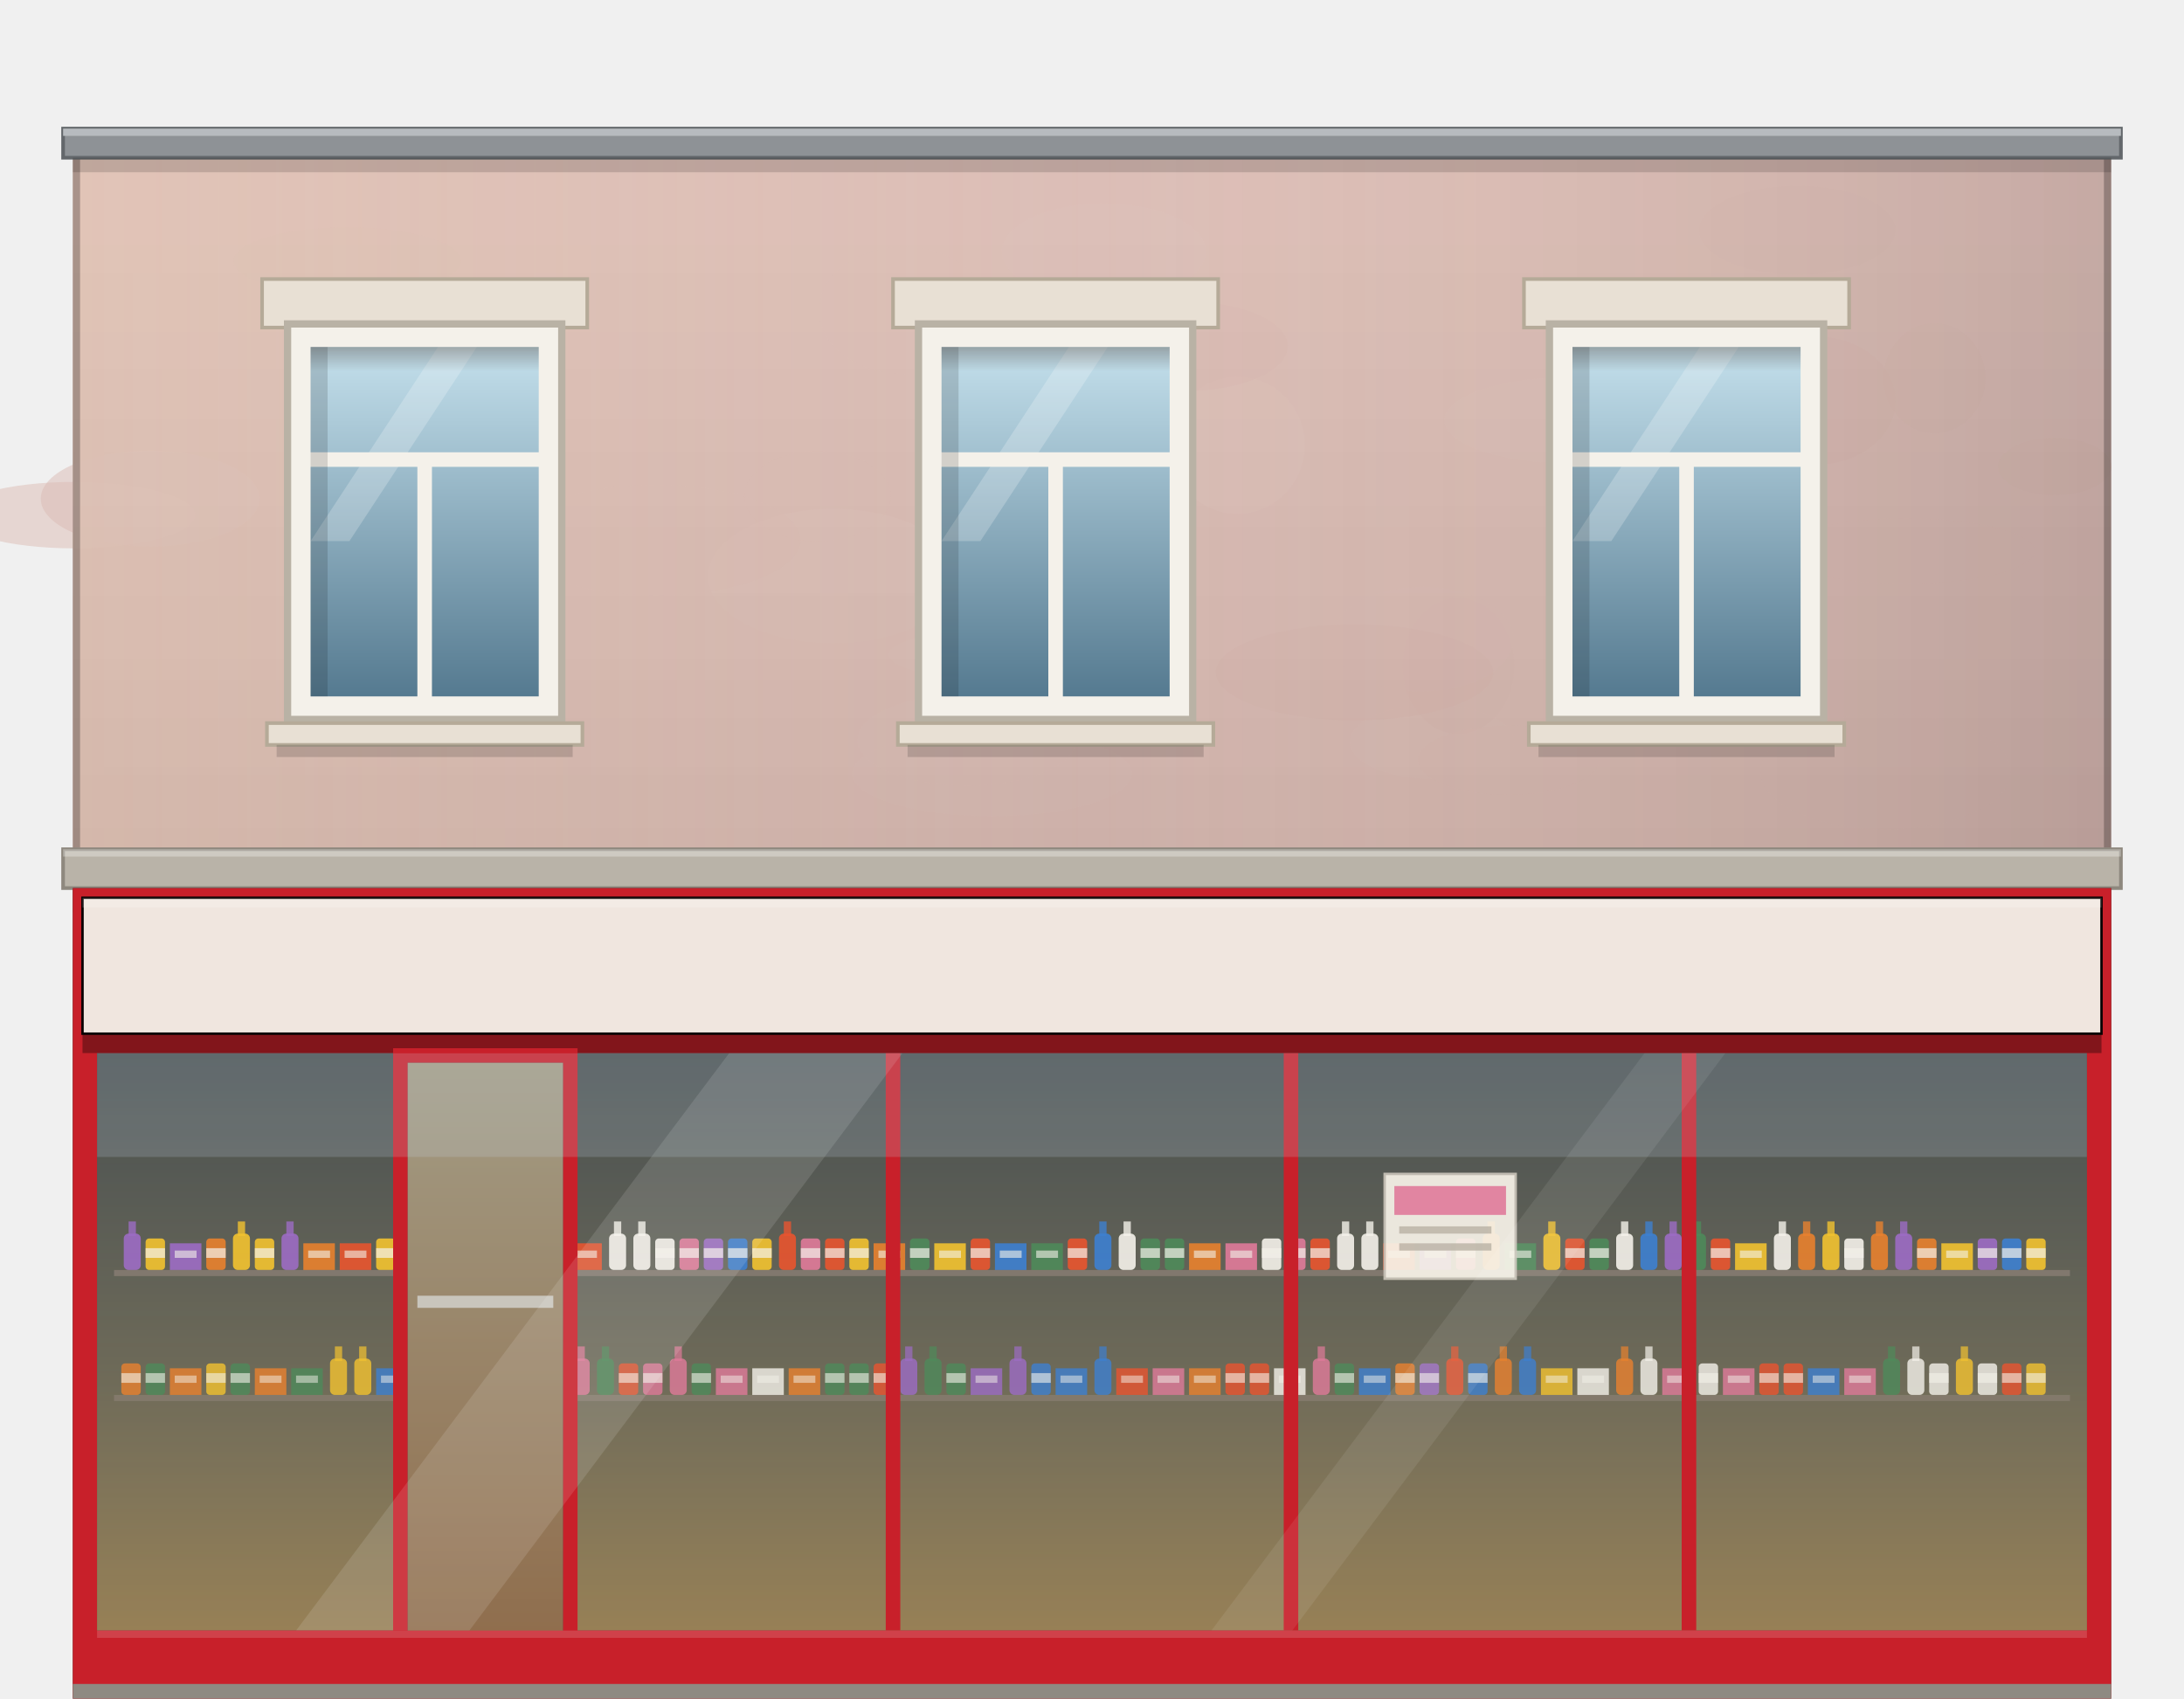
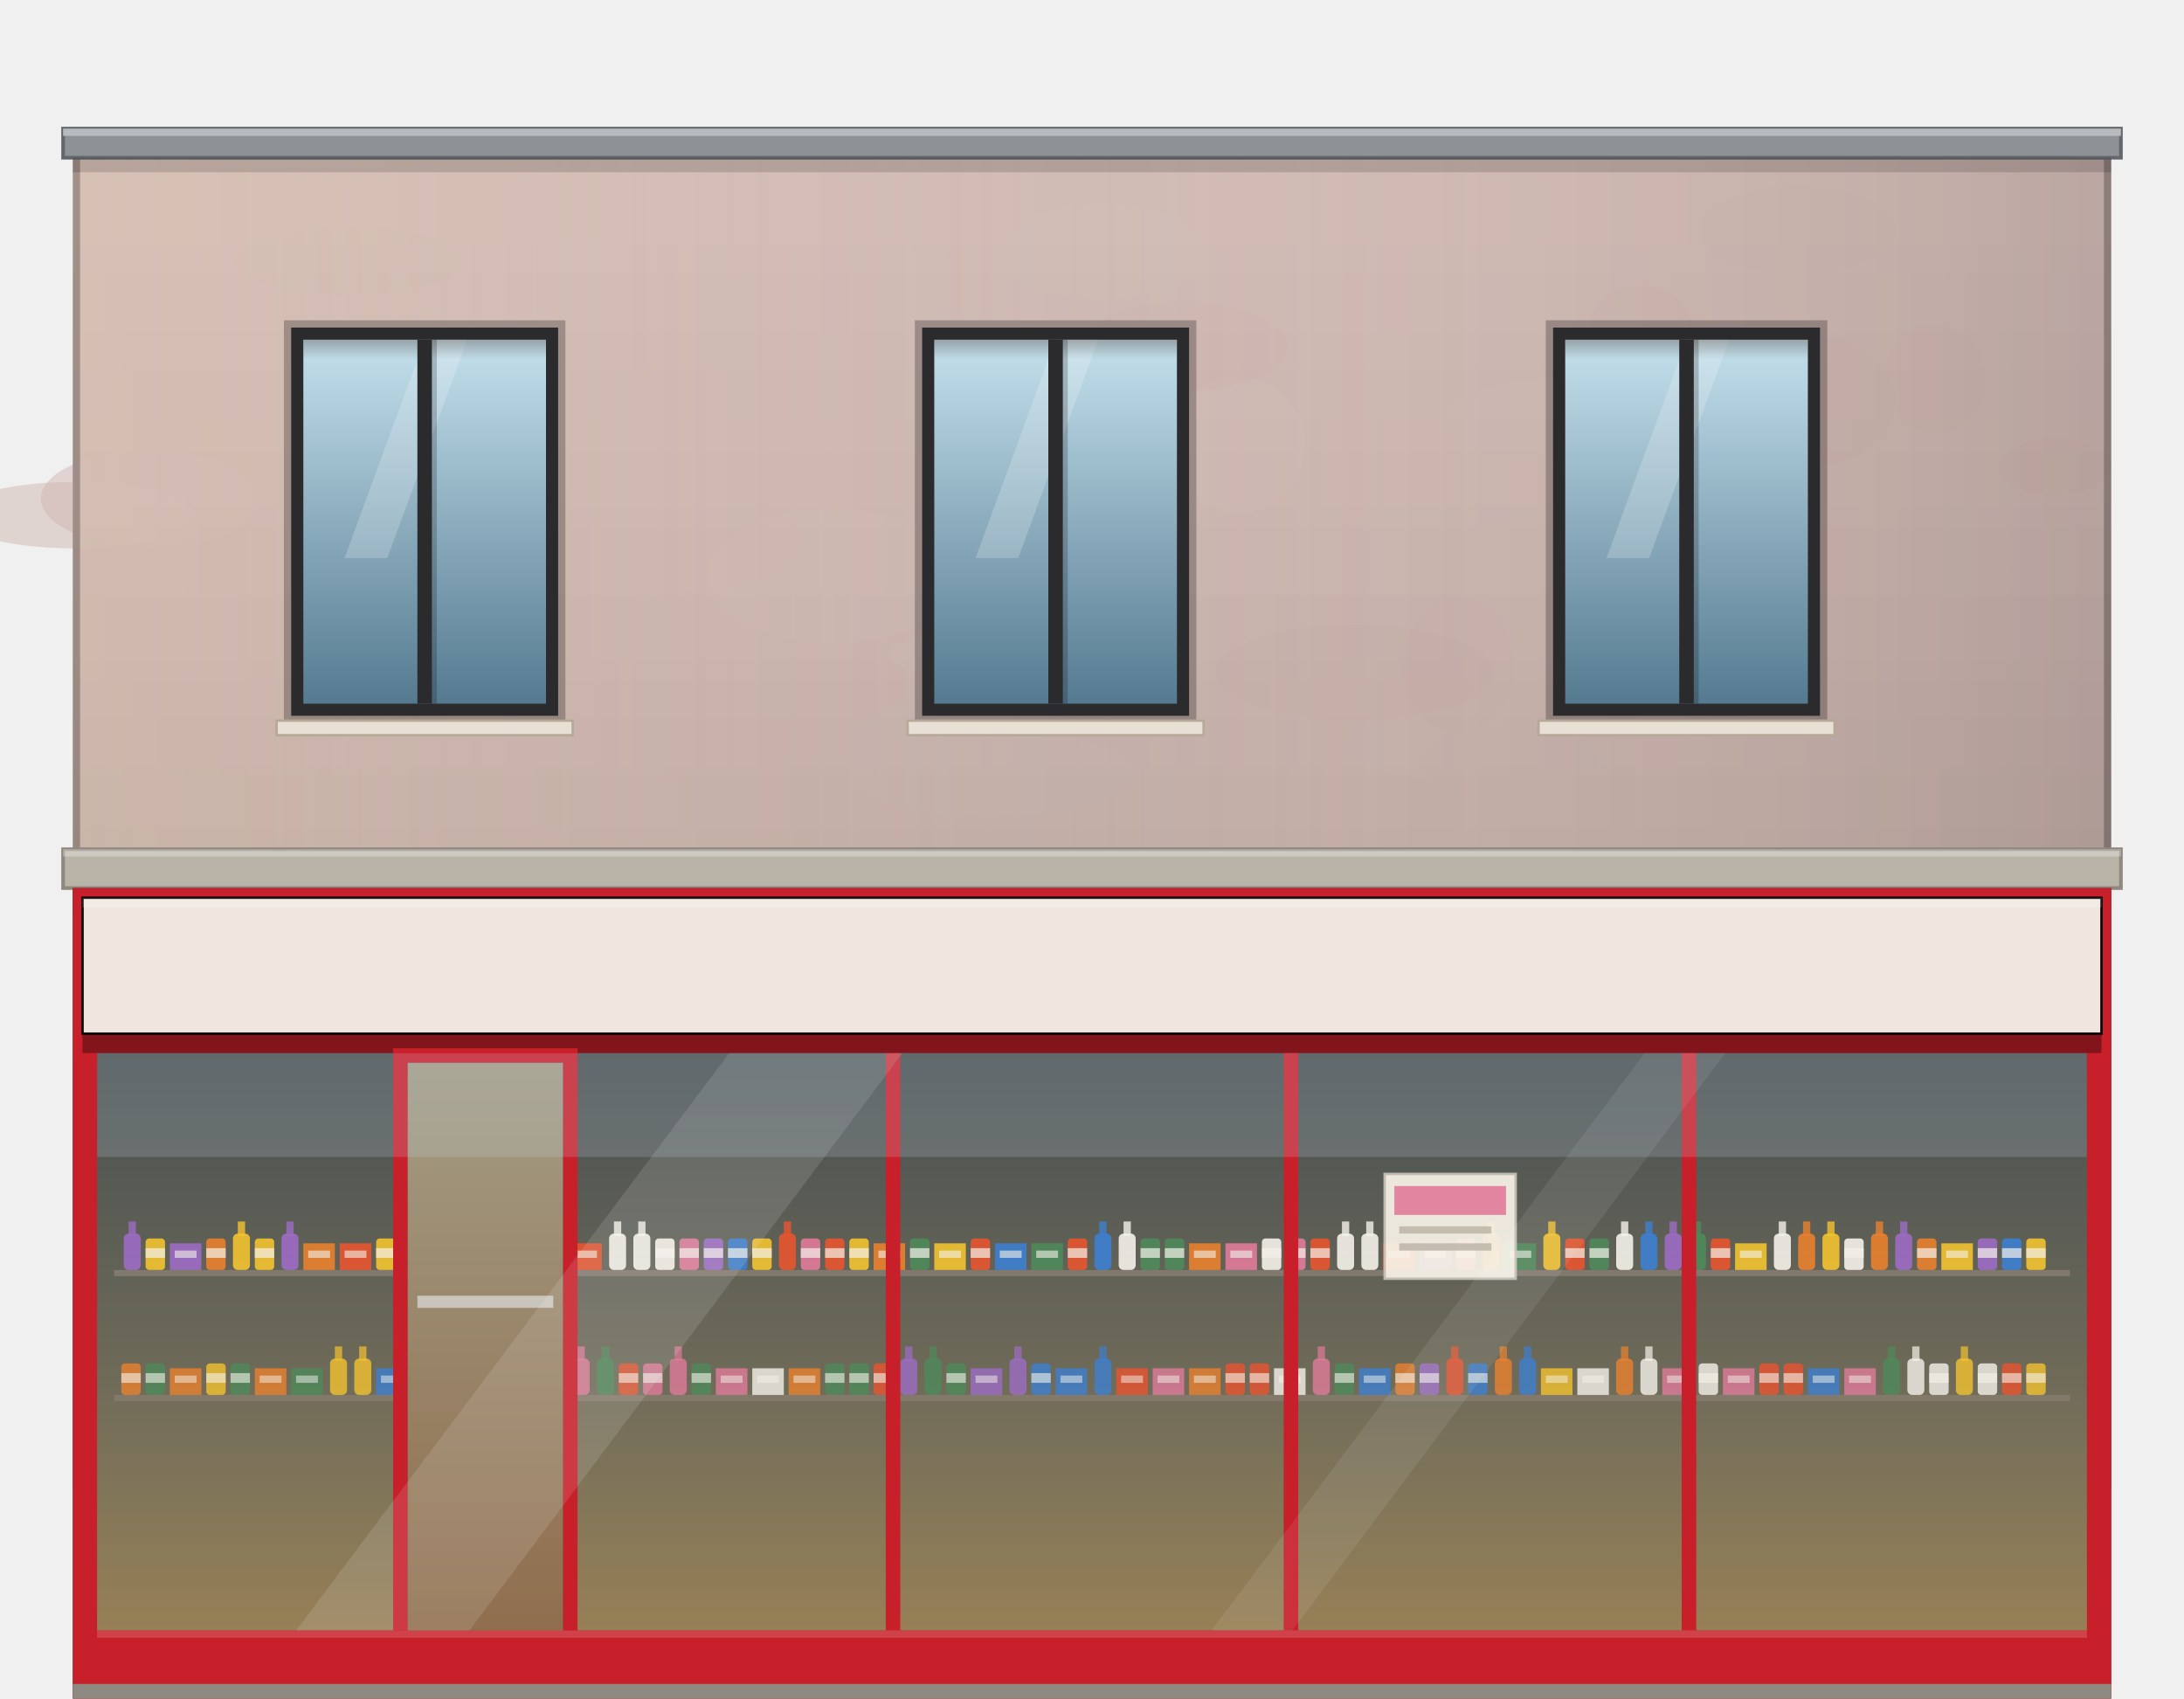
<svg xmlns="http://www.w3.org/2000/svg" width="900.0" height="700.0" viewBox="0 0 900.0 700.0">
  <defs>
    <linearGradient id="glass" x1="0" y1="0" x2="0" y2="1">
      <stop offset="0" stop-color="#C4E0EC" />
      <stop offset="1" stop-color="#557A90" />
    </linearGradient>
    <linearGradient id="shade" x1="0" y1="0" x2="0" y2="1">
      <stop offset="0" stop-color="#FFFFFF" stop-opacity="0.1" />
      <stop offset="1" stop-color="#000000" stop-opacity="0.16" />
    </linearGradient>
    <radialGradient id="glow">
      <stop offset="0" stop-color="#FFE9A8" stop-opacity="0.75" />
      <stop offset="1" stop-color="#FFE9A8" stop-opacity="0" />
    </radialGradient>
    <linearGradient id="warm" x1="0" y1="0" x2="0" y2="1">
      <stop offset="0" stop-color="#FFE7B5" />
      <stop offset="1" stop-color="#D98E4A" />
    </linearGradient>
    <linearGradient id="drop" x1="0" y1="0" x2="0" y2="1">
      <stop offset="0" stop-color="#2A1408" stop-opacity="0.3" />
      <stop offset="1" stop-color="#2A1408" stop-opacity="0" />
    </linearGradient>
    <linearGradient id="sun" x1="0" y1="0" x2="1" y2="0">
      <stop offset="0" stop-color="#FFE6B8" stop-opacity="0.14" />
      <stop offset="0.5" stop-color="#FFE6B8" stop-opacity="0" />
      <stop offset="1" stop-color="#1A0C14" stop-opacity="0.12" />
    </linearGradient>
    <radialGradient id="pumpkin_glow">
      <stop offset="0" stop-color="#FFB347" stop-opacity="0.6" />
      <stop offset="1" stop-color="#FFB347" stop-opacity="0" />
    </radialGradient>
  </defs>
-   <rect x="30.0" y="65.0" width="840.0" height="289.0" fill="#D9B8B0" />
-   <ellipse cx="590.1" cy="305.7" rx="33.9" ry="15.3" fill="#dabab2" opacity="0.5" />
-   <ellipse cx="601.0" cy="274.5" rx="23.0" ry="28.1" fill="#d8b6ae" opacity="0.5" />
-   <ellipse cx="785.3" cy="227.1" rx="53.3" ry="13.5" fill="#d9b7af" opacity="0.5" />
-   <ellipse cx="30.7" cy="212.3" rx="49.8" ry="13.7" fill="#dbbcb4" opacity="0.5" />
-   <ellipse cx="336.9" cy="204.5" rx="30.2" ry="18.7" fill="#d9b7af" opacity="0.5" />
-   <ellipse cx="586.1" cy="263.4" rx="37.6" ry="21.5" fill="#d9b8b1" opacity="0.5" />
-   <ellipse cx="646.2" cy="173.2" rx="51.0" ry="17.7" fill="#dabab2" opacity="0.5" />
-   <ellipse cx="343.3" cy="237.4" rx="51.6" ry="27.7" fill="#dbbbb4" opacity="0.5" />
-   <ellipse cx="846.7" cy="192.3" rx="23.4" ry="11.8" fill="#d7b5ac" opacity="0.5" />
-   <ellipse cx="621.6" cy="313.3" rx="37.3" ry="14.3" fill="#d9b7af" opacity="0.5" />
-   <ellipse cx="61.9" cy="205.5" rx="45.1" ry="19.8" fill="#dabab3" opacity="0.5" />
-   <ellipse cx="409.8" cy="269.8" rx="43.7" ry="10.3" fill="#dabab3" opacity="0.5" />
-   <ellipse cx="143.1" cy="107.6" rx="47.0" ry="14.0" fill="#d8b7ae" opacity="0.5" />
-   <ellipse cx="454.9" cy="103.7" rx="42.1" ry="19.9" fill="#dab9b2" opacity="0.5" />
-   <ellipse cx="408.8" cy="318.8" rx="57.7" ry="17.6" fill="#dabab2" opacity="0.5" />
-   <ellipse cx="777.0" cy="318.0" rx="51.6" ry="23.8" fill="#d9b8b0" opacity="0.5" />
-   <ellipse cx="509.9" cy="183.5" rx="27.8" ry="28.3" fill="#dbbbb4" opacity="0.5" />
-   <ellipse cx="488.1" cy="142.7" rx="42.6" ry="18.5" fill="#d7b4ac" opacity="0.5" />
-   <ellipse cx="740.7" cy="94.9" rx="40.5" ry="18.4" fill="#d8b6ae" opacity="0.5" />
-   <ellipse cx="372.3" cy="127.9" rx="34.8" ry="26.2" fill="#d9b8b0" opacity="0.5" />
-   <ellipse cx="797.2" cy="155.9" rx="21.0" ry="22.7" fill="#d7b5ac" opacity="0.5" />
-   <ellipse cx="558.2" cy="277.1" rx="57.2" ry="19.8" fill="#d7b4ac" opacity="0.5" />
-   <ellipse cx="676.1" cy="135.4" rx="21.1" ry="17.8" fill="#d7b4ac" opacity="0.5" />
-   <ellipse cx="748.4" cy="165.1" rx="32.8" ry="26.4" fill="#d7b4ac" opacity="0.5" />
-   <ellipse cx="398.4" cy="304.9" rx="45.2" ry="18.9" fill="#dab9b1" opacity="0.5" />
-   <ellipse cx="270.5" cy="222.6" rx="59.4" ry="22.8" fill="#d9b8b0" opacity="0.5" />
+   <rect x="30.0" y="65.0" width="840.0" height="289.0" fill="#CDB4AE" />
+   <ellipse cx="590.1" cy="305.7" rx="33.9" ry="15.3" fill="#ceb6b0" opacity="0.5" />
+   <ellipse cx="601.0" cy="274.5" rx="23.0" ry="28.1" fill="#ccb2ac" opacity="0.5" />
+   <ellipse cx="785.3" cy="227.1" rx="53.3" ry="13.5" fill="#cdb3ad" opacity="0.5" />
+   <ellipse cx="30.7" cy="212.3" rx="49.8" ry="13.7" fill="#cfb8b2" opacity="0.5" />
+   <ellipse cx="336.9" cy="204.5" rx="30.2" ry="18.7" fill="#cdb3ad" opacity="0.5" />
+   <ellipse cx="586.1" cy="263.4" rx="37.6" ry="21.5" fill="#cdb4af" opacity="0.5" />
+   <ellipse cx="646.2" cy="173.2" rx="51.0" ry="17.7" fill="#ceb6b0" opacity="0.5" />
+   <ellipse cx="343.3" cy="237.4" rx="51.6" ry="27.7" fill="#cfb7b2" opacity="0.5" />
+   <ellipse cx="846.7" cy="192.3" rx="23.4" ry="11.8" fill="#cbb0aa" opacity="0.5" />
+   <ellipse cx="621.6" cy="313.3" rx="37.3" ry="14.3" fill="#ccb3ad" opacity="0.5" />
+   <ellipse cx="61.9" cy="205.5" rx="45.1" ry="19.8" fill="#cfb6b1" opacity="0.5" />
+   <ellipse cx="409.8" cy="269.8" rx="43.7" ry="10.3" fill="#cfb7b1" opacity="0.5" />
+   <ellipse cx="143.1" cy="107.6" rx="47.0" ry="14.0" fill="#ccb3ac" opacity="0.5" />
+   <ellipse cx="454.9" cy="103.7" rx="42.1" ry="19.9" fill="#ceb6b0" opacity="0.5" />
+   <ellipse cx="408.8" cy="318.8" rx="57.7" ry="17.6" fill="#ceb6b0" opacity="0.5" />
+   <ellipse cx="777.0" cy="318.0" rx="51.6" ry="23.8" fill="#cdb4ae" opacity="0.5" />
+   <ellipse cx="509.9" cy="183.5" rx="27.8" ry="28.3" fill="#cfb8b2" opacity="0.5" />
+   <ellipse cx="488.1" cy="142.7" rx="42.6" ry="18.5" fill="#cab0aa" opacity="0.5" />
+   <ellipse cx="740.7" cy="94.9" rx="40.5" ry="18.4" fill="#ccb2ac" opacity="0.5" />
+   <ellipse cx="372.3" cy="127.9" rx="34.8" ry="26.2" fill="#cdb4ae" opacity="0.5" />
+   <ellipse cx="797.2" cy="155.9" rx="21.0" ry="22.7" fill="#cbb1aa" opacity="0.5" />
+   <ellipse cx="558.2" cy="277.1" rx="57.2" ry="19.8" fill="#cab0aa" opacity="0.5" />
+   <ellipse cx="676.1" cy="135.4" rx="21.1" ry="17.8" fill="#cab0aa" opacity="0.5" />
+   <ellipse cx="748.4" cy="165.1" rx="32.8" ry="26.4" fill="#cab0aa" opacity="0.5" />
+   <ellipse cx="398.4" cy="304.9" rx="45.2" ry="18.9" fill="#ceb5af" opacity="0.5" />
+   <ellipse cx="270.5" cy="222.6" rx="59.4" ry="22.8" fill="#cdb4ae" opacity="0.5" />
  <rect x="30.0" y="65.0" width="840.0" height="549.0" fill="url(#shade)" />
  <rect x="30.0" y="65.0" width="840.0" height="549.0" fill="url(#sun)" />
  <rect x="30.0" y="65.0" width="3.0" height="549.0" fill="#000000" opacity="0.25" />
  <rect x="867.0" y="65.0" width="3.0" height="549.0" fill="#000000" opacity="0.25" />
  <rect x="26.0" y="53.0" width="848.0" height="12.0" fill="#8E9296" stroke="#63676B" stroke-width="1.5" />
  <rect x="26.0" y="53.0" width="848.0" height="3.0" fill="#B7BBBF" />
  <rect x="30.0" y="65.0" width="840.0" height="6.0" fill="#000000" opacity="0.15" />
-   <rect x="108.0" y="115.0" width="134.0" height="20.0" fill="#E8E0D4" stroke="#B5AA98" stroke-width="1.5" />
-   <rect x="117.0" y="132.0" width="116.0" height="166.0" fill="#B9B2A5" />
-   <rect x="120.0" y="135.0" width="110.0" height="160.0" fill="#F4F1EA" />
-   <rect x="128.0" y="143.0" width="94.0" height="144.0" fill="url(#glass)" />
-   <path d="M180.5 143.0 L196.5 143.0 L144.0 223.0 L128.0 223.0 Z" fill="#FFFFFF" opacity="0.22" />
-   <rect x="124.0" y="186.4" width="102.0" height="6.0" fill="#F4F1EA" />
-   <rect x="172.0" y="189.4" width="6.0" height="101.6" fill="#F4F1EA" />
-   <rect x="128.0" y="143.0" width="94.0" height="10.0" fill="url(#drop)" />
-   <rect x="128.0" y="143.0" width="7.0" height="144.0" fill="#000000" opacity="0.14" />
-   <rect x="110.0" y="298.0" width="130.0" height="9.0" fill="#E8E0D4" stroke="#B5AA98" stroke-width="1.5" />
-   <rect x="114.0" y="307.0" width="122.0" height="5.0" fill="#000000" opacity="0.15" />
-   <rect x="368.0" y="115.0" width="134.0" height="20.0" fill="#E8E0D4" stroke="#B5AA98" stroke-width="1.5" />
-   <rect x="377.0" y="132.0" width="116.0" height="166.0" fill="#B9B2A5" />
-   <rect x="380.0" y="135.0" width="110.0" height="160.0" fill="#F4F1EA" />
-   <rect x="388.0" y="143.0" width="94.0" height="144.0" fill="url(#glass)" />
-   <path d="M440.5 143.0 L456.5 143.0 L404.0 223.0 L388.0 223.0 Z" fill="#FFFFFF" opacity="0.22" />
-   <rect x="384.0" y="186.4" width="102.0" height="6.0" fill="#F4F1EA" />
-   <rect x="432.0" y="189.4" width="6.0" height="101.6" fill="#F4F1EA" />
-   <rect x="388.0" y="143.0" width="94.0" height="10.0" fill="url(#drop)" />
-   <rect x="388.0" y="143.0" width="7.0" height="144.0" fill="#000000" opacity="0.14" />
-   <rect x="370.0" y="298.0" width="130.0" height="9.0" fill="#E8E0D4" stroke="#B5AA98" stroke-width="1.5" />
-   <rect x="374.0" y="307.0" width="122.0" height="5.0" fill="#000000" opacity="0.15" />
-   <rect x="628.0" y="115.0" width="134.0" height="20.0" fill="#E8E0D4" stroke="#B5AA98" stroke-width="1.5" />
-   <rect x="637.0" y="132.0" width="116.0" height="166.0" fill="#B9B2A5" />
-   <rect x="640.0" y="135.0" width="110.0" height="160.0" fill="#F4F1EA" />
-   <rect x="648.0" y="143.0" width="94.0" height="144.0" fill="url(#glass)" />
-   <path d="M700.5 143.0 L716.5 143.0 L664.0 223.0 L648.0 223.0 Z" fill="#FFFFFF" opacity="0.22" />
-   <rect x="644.0" y="186.4" width="102.0" height="6.0" fill="#F4F1EA" />
-   <rect x="692.0" y="189.4" width="6.0" height="101.6" fill="#F4F1EA" />
-   <rect x="648.0" y="143.0" width="94.0" height="10.0" fill="url(#drop)" />
-   <rect x="648.0" y="143.0" width="7.0" height="144.0" fill="#000000" opacity="0.14" />
-   <rect x="630.0" y="298.0" width="130.0" height="9.0" fill="#E8E0D4" stroke="#B5AA98" stroke-width="1.5" />
-   <rect x="634.0" y="307.0" width="122.0" height="5.0" fill="#000000" opacity="0.15" />
+   <rect x="117.0" y="132.0" width="116.0" height="166.0" fill="#000000" opacity="0.25" />
+   <rect x="120.0" y="135.0" width="110.0" height="160.0" fill="#2B2B2E" />
+   <rect x="125.0" y="140.0" width="100.0" height="150.0" fill="url(#glass)" />
+   <path d="M175.0 140.0 l17.6 0 l-33.0 90.0 l-17.6 0 z" fill="#FFFFFF" opacity="0.2" />
+   <rect x="125.0" y="140.0" width="100.0" height="8.0" fill="url(#drop)" />
+   <rect x="172.0" y="140.0" width="6.0" height="150.0" fill="#2B2B2E" />
+   <rect x="178.0" y="140.0" width="2.0" height="150.0" fill="#000000" opacity="0.2" />
+   <rect x="114.0" y="297.0" width="122.0" height="6.0" fill="#E8E0D4" stroke="#B5AA98" stroke-width="1.0" />
+   <rect x="377.0" y="132.0" width="116.0" height="166.0" fill="#000000" opacity="0.25" />
+   <rect x="380.0" y="135.0" width="110.0" height="160.0" fill="#2B2B2E" />
+   <rect x="385.0" y="140.0" width="100.0" height="150.0" fill="url(#glass)" />
+   <path d="M435.0 140.0 l17.6 0 l-33.0 90.0 l-17.6 0 z" fill="#FFFFFF" opacity="0.2" />
+   <rect x="385.0" y="140.0" width="100.0" height="8.0" fill="url(#drop)" />
+   <rect x="432.0" y="140.0" width="6.0" height="150.0" fill="#2B2B2E" />
+   <rect x="438.0" y="140.0" width="2.0" height="150.0" fill="#000000" opacity="0.2" />
+   <rect x="374.0" y="297.0" width="122.0" height="6.0" fill="#E8E0D4" stroke="#B5AA98" stroke-width="1.0" />
+   <rect x="637.0" y="132.0" width="116.0" height="166.0" fill="#000000" opacity="0.25" />
+   <rect x="640.0" y="135.0" width="110.0" height="160.0" fill="#2B2B2E" />
+   <rect x="645.0" y="140.0" width="100.0" height="150.0" fill="url(#glass)" />
+   <path d="M695.0 140.0 l17.6 0 l-33.0 90.0 l-17.6 0 z" fill="#FFFFFF" opacity="0.2" />
+   <rect x="645.0" y="140.0" width="100.0" height="8.0" fill="url(#drop)" />
+   <rect x="692.0" y="140.0" width="6.0" height="150.0" fill="#2B2B2E" />
+   <rect x="698.0" y="140.0" width="2.0" height="150.0" fill="#000000" opacity="0.2" />
+   <rect x="634.0" y="297.0" width="122.0" height="6.0" fill="#E8E0D4" stroke="#B5AA98" stroke-width="1.0" />
  <rect x="26.0" y="350.0" width="848.0" height="16.0" fill="#B9B3A8" stroke="#8E887E" stroke-width="1.5" />
  <rect x="26.0" y="350.0" width="848.0" height="3.0" fill="#FFFFFF" opacity="0.3" />
  <rect x="30.0" y="366.0" width="840.0" height="10.0" fill="#000000" opacity="0.2" />
  <rect x="30.0" y="366.0" width="840.0" height="334.0" fill="#3A3836" />
  <rect x="30.0" y="366.0" width="840.0" height="334.0" fill="#C8202A" />
  <rect x="34.0" y="370.0" width="832.0" height="56.0" fill="#F2EFE8" stroke="#000000" stroke-width="1.0" opacity="0.95" />
  <rect x="34.0" y="370.0" width="832.0" height="4.0" fill="#FFFFFF" opacity="0.18" />
  <rect x="34.0" y="426.0" width="832.0" height="8.0" fill="#000000" opacity="0.35" />
  <rect x="40.0" y="434.0" width="820.0" height="238.0" fill="#2F3A41" />
  <defs>
    <linearGradient id="shoplit370" x1="0" y1="0" x2="0" y2="1">
      <stop offset="0" stop-color="#FFE7B4" stop-opacity="0.12" />
      <stop offset="0.55" stop-color="#FFD98E" stop-opacity="0.3" />
      <stop offset="1" stop-color="#FFC66A" stop-opacity="0.5" />
    </linearGradient>
  </defs>
  <rect x="40.0" y="434.0" width="820.0" height="238.0" fill="url(#shoplit370)" />
  <rect x="51.0" y="508.4" width="7.0" height="15.0" fill="#9C6CC4" opacity="0.9" rx="2" />
  <rect x="53.0" y="503.4" width="3.0" height="6.0" fill="#9C6CC4" opacity="0.8" />
  <rect x="60.0" y="510.4" width="8.0" height="13.0" fill="#F2C230" opacity="0.9" rx="1.5" />
  <rect x="60.0" y="514.4" width="8.0" height="4.0" fill="#F4F1EA" opacity="0.7" />
  <rect x="70.0" y="512.4" width="13.0" height="11.0" fill="#9C6CC4" opacity="0.9" />
  <rect x="72.0" y="515.4" width="9.0" height="3.0" fill="#F4F1EA" opacity="0.6" />
  <rect x="85.0" y="510.4" width="8.0" height="13.0" fill="#E8812E" opacity="0.9" rx="1.5" />
  <rect x="85.0" y="514.4" width="8.0" height="4.0" fill="#F4F1EA" opacity="0.7" />
  <rect x="96.0" y="508.4" width="7.0" height="15.0" fill="#F2C230" opacity="0.9" rx="2" />
  <rect x="98.0" y="503.4" width="3.0" height="6.0" fill="#F2C230" opacity="0.8" />
  <rect x="105.0" y="510.4" width="8.0" height="13.0" fill="#F2C230" opacity="0.9" rx="1.5" />
  <rect x="105.0" y="514.4" width="8.0" height="4.0" fill="#F4F1EA" opacity="0.7" />
  <rect x="116.0" y="508.4" width="7.0" height="15.0" fill="#9C6CC4" opacity="0.9" rx="2" />
  <rect x="118.0" y="503.4" width="3.0" height="6.0" fill="#9C6CC4" opacity="0.8" />
  <rect x="125.0" y="512.4" width="13.0" height="11.0" fill="#E8812E" opacity="0.9" />
  <rect x="127.0" y="515.4" width="9.0" height="3.0" fill="#F4F1EA" opacity="0.6" />
  <rect x="140.0" y="512.4" width="13.0" height="11.0" fill="#E8542F" opacity="0.9" />
  <rect x="142.0" y="515.4" width="9.0" height="3.0" fill="#F4F1EA" opacity="0.6" />
  <rect x="155.0" y="510.4" width="8.0" height="13.0" fill="#F2C230" opacity="0.9" rx="1.5" />
  <rect x="155.0" y="514.4" width="8.0" height="4.0" fill="#F4F1EA" opacity="0.7" />
  <rect x="166.0" y="508.4" width="7.0" height="15.0" fill="#E8542F" opacity="0.9" rx="2" />
  <rect x="168.0" y="503.4" width="3.0" height="6.0" fill="#E8542F" opacity="0.8" />
  <rect x="175.0" y="512.4" width="13.0" height="11.0" fill="#4E8A5A" opacity="0.9" />
  <rect x="177.0" y="515.4" width="9.0" height="3.0" fill="#F4F1EA" opacity="0.6" />
  <rect x="190.0" y="510.4" width="8.0" height="13.0" fill="#E07A9A" opacity="0.9" rx="1.5" />
  <rect x="190.0" y="514.4" width="8.0" height="4.0" fill="#F4F1EA" opacity="0.7" />
  <rect x="200.0" y="512.4" width="13.0" height="11.0" fill="#E8542F" opacity="0.9" />
  <rect x="202.0" y="515.4" width="9.0" height="3.0" fill="#F4F1EA" opacity="0.6" />
  <rect x="216.0" y="508.4" width="7.0" height="15.0" fill="#F4F1EA" opacity="0.9" rx="2" />
  <rect x="218.0" y="503.4" width="3.0" height="6.0" fill="#F4F1EA" opacity="0.8" />
  <rect x="226.0" y="508.4" width="7.0" height="15.0" fill="#E8542F" opacity="0.9" rx="2" />
  <rect x="228.0" y="503.4" width="3.0" height="6.0" fill="#E8542F" opacity="0.8" />
  <rect x="235.0" y="512.4" width="13.0" height="11.0" fill="#E8542F" opacity="0.9" />
  <rect x="237.0" y="515.4" width="9.0" height="3.0" fill="#F4F1EA" opacity="0.6" />
  <rect x="251.0" y="508.4" width="7.0" height="15.0" fill="#F4F1EA" opacity="0.9" rx="2" />
  <rect x="253.0" y="503.4" width="3.0" height="6.0" fill="#F4F1EA" opacity="0.8" />
  <rect x="261.0" y="508.4" width="7.0" height="15.0" fill="#F4F1EA" opacity="0.9" rx="2" />
  <rect x="263.0" y="503.4" width="3.0" height="6.0" fill="#F4F1EA" opacity="0.8" />
  <rect x="270.0" y="510.4" width="8.0" height="13.0" fill="#F4F1EA" opacity="0.9" rx="1.5" />
  <rect x="270.0" y="514.4" width="8.0" height="4.0" fill="#F4F1EA" opacity="0.7" />
  <rect x="280.0" y="510.4" width="8.0" height="13.0" fill="#E07A9A" opacity="0.9" rx="1.5" />
  <rect x="280.0" y="514.4" width="8.0" height="4.0" fill="#F4F1EA" opacity="0.7" />
  <rect x="290.0" y="510.4" width="8.0" height="13.0" fill="#9C6CC4" opacity="0.9" rx="1.5" />
  <rect x="290.0" y="514.4" width="8.0" height="4.0" fill="#F4F1EA" opacity="0.7" />
  <rect x="300.0" y="510.4" width="8.0" height="13.0" fill="#3D7FD0" opacity="0.9" rx="1.5" />
  <rect x="300.0" y="514.4" width="8.0" height="4.0" fill="#F4F1EA" opacity="0.7" />
  <rect x="310.0" y="510.4" width="8.0" height="13.0" fill="#F2C230" opacity="0.9" rx="1.5" />
  <rect x="310.0" y="514.4" width="8.0" height="4.0" fill="#F4F1EA" opacity="0.7" />
  <rect x="321.0" y="508.4" width="7.0" height="15.0" fill="#E8542F" opacity="0.9" rx="2" />
  <rect x="323.0" y="503.4" width="3.0" height="6.0" fill="#E8542F" opacity="0.8" />
  <rect x="330.0" y="510.4" width="8.0" height="13.0" fill="#E07A9A" opacity="0.9" rx="1.5" />
  <rect x="330.0" y="514.4" width="8.0" height="4.0" fill="#F4F1EA" opacity="0.7" />
  <rect x="340.0" y="510.4" width="8.0" height="13.0" fill="#E8542F" opacity="0.9" rx="1.5" />
  <rect x="340.0" y="514.4" width="8.0" height="4.0" fill="#F4F1EA" opacity="0.7" />
  <rect x="350.0" y="510.4" width="8.0" height="13.0" fill="#F2C230" opacity="0.9" rx="1.5" />
  <rect x="350.0" y="514.4" width="8.0" height="4.0" fill="#F4F1EA" opacity="0.7" />
  <rect x="360.0" y="512.4" width="13.0" height="11.0" fill="#E8812E" opacity="0.9" />
  <rect x="362.0" y="515.4" width="9.0" height="3.0" fill="#F4F1EA" opacity="0.6" />
  <rect x="375.0" y="510.4" width="8.0" height="13.0" fill="#4E8A5A" opacity="0.9" rx="1.5" />
  <rect x="375.0" y="514.4" width="8.0" height="4.0" fill="#F4F1EA" opacity="0.7" />
  <rect x="385.0" y="512.4" width="13.0" height="11.0" fill="#F2C230" opacity="0.9" />
  <rect x="387.0" y="515.4" width="9.0" height="3.0" fill="#F4F1EA" opacity="0.6" />
  <rect x="400.0" y="510.4" width="8.0" height="13.0" fill="#E8542F" opacity="0.9" rx="1.5" />
  <rect x="400.0" y="514.4" width="8.0" height="4.0" fill="#F4F1EA" opacity="0.7" />
  <rect x="410.0" y="512.4" width="13.0" height="11.0" fill="#3D7FD0" opacity="0.9" />
  <rect x="412.0" y="515.4" width="9.0" height="3.0" fill="#F4F1EA" opacity="0.6" />
  <rect x="425.0" y="512.4" width="13.0" height="11.0" fill="#4E8A5A" opacity="0.9" />
  <rect x="427.0" y="515.4" width="9.0" height="3.0" fill="#F4F1EA" opacity="0.6" />
  <rect x="440.0" y="510.4" width="8.0" height="13.0" fill="#E8542F" opacity="0.9" rx="1.5" />
  <rect x="440.0" y="514.4" width="8.0" height="4.0" fill="#F4F1EA" opacity="0.7" />
  <rect x="451.0" y="508.4" width="7.0" height="15.0" fill="#3D7FD0" opacity="0.9" rx="2" />
  <rect x="453.0" y="503.4" width="3.0" height="6.0" fill="#3D7FD0" opacity="0.8" />
  <rect x="461.0" y="508.4" width="7.0" height="15.0" fill="#F4F1EA" opacity="0.9" rx="2" />
  <rect x="463.0" y="503.4" width="3.0" height="6.0" fill="#F4F1EA" opacity="0.8" />
  <rect x="470.0" y="510.4" width="8.0" height="13.0" fill="#4E8A5A" opacity="0.9" rx="1.5" />
  <rect x="470.0" y="514.4" width="8.0" height="4.0" fill="#F4F1EA" opacity="0.7" />
  <rect x="480.0" y="510.4" width="8.0" height="13.0" fill="#4E8A5A" opacity="0.9" rx="1.5" />
  <rect x="480.0" y="514.4" width="8.0" height="4.0" fill="#F4F1EA" opacity="0.7" />
  <rect x="490.0" y="512.4" width="13.0" height="11.0" fill="#E8812E" opacity="0.9" />
  <rect x="492.0" y="515.4" width="9.0" height="3.0" fill="#F4F1EA" opacity="0.6" />
  <rect x="505.0" y="512.4" width="13.0" height="11.0" fill="#E07A9A" opacity="0.9" />
  <rect x="507.0" y="515.4" width="9.0" height="3.0" fill="#F4F1EA" opacity="0.6" />
  <rect x="520.0" y="510.4" width="8.0" height="13.0" fill="#F4F1EA" opacity="0.9" rx="1.5" />
  <rect x="520.0" y="514.4" width="8.0" height="4.0" fill="#F4F1EA" opacity="0.7" />
  <rect x="530.0" y="510.4" width="8.0" height="13.0" fill="#E07A9A" opacity="0.9" rx="1.5" />
  <rect x="530.0" y="514.4" width="8.0" height="4.0" fill="#F4F1EA" opacity="0.7" />
  <rect x="540.0" y="510.4" width="8.0" height="13.0" fill="#E8542F" opacity="0.9" rx="1.5" />
  <rect x="540.0" y="514.4" width="8.0" height="4.0" fill="#F4F1EA" opacity="0.7" />
  <rect x="551.0" y="508.4" width="7.0" height="15.0" fill="#F4F1EA" opacity="0.9" rx="2" />
  <rect x="553.0" y="503.4" width="3.0" height="6.0" fill="#F4F1EA" opacity="0.8" />
  <rect x="561.0" y="508.4" width="7.0" height="15.0" fill="#F4F1EA" opacity="0.9" rx="2" />
  <rect x="563.0" y="503.4" width="3.0" height="6.0" fill="#F4F1EA" opacity="0.8" />
  <rect x="570.0" y="512.4" width="13.0" height="11.0" fill="#E8542F" opacity="0.9" />
  <rect x="572.0" y="515.4" width="9.0" height="3.0" fill="#F4F1EA" opacity="0.6" />
  <rect x="585.0" y="512.4" width="13.0" height="11.0" fill="#9C6CC4" opacity="0.9" />
  <rect x="587.0" y="515.4" width="9.0" height="3.0" fill="#F4F1EA" opacity="0.6" />
  <rect x="600.0" y="510.4" width="8.0" height="13.0" fill="#E07A9A" opacity="0.9" rx="1.5" />
  <rect x="600.0" y="514.4" width="8.0" height="4.0" fill="#F4F1EA" opacity="0.7" />
  <rect x="611.0" y="508.4" width="7.0" height="15.0" fill="#E8812E" opacity="0.9" rx="2" />
  <rect x="613.0" y="503.4" width="3.0" height="6.0" fill="#E8812E" opacity="0.8" />
  <rect x="620.0" y="512.4" width="13.0" height="11.0" fill="#4E8A5A" opacity="0.9" />
  <rect x="622.0" y="515.4" width="9.0" height="3.0" fill="#F4F1EA" opacity="0.6" />
  <rect x="636.0" y="508.4" width="7.0" height="15.0" fill="#F2C230" opacity="0.9" rx="2" />
  <rect x="638.0" y="503.4" width="3.0" height="6.0" fill="#F2C230" opacity="0.8" />
  <rect x="645.0" y="510.4" width="8.0" height="13.0" fill="#E8542F" opacity="0.9" rx="1.5" />
  <rect x="645.0" y="514.4" width="8.0" height="4.0" fill="#F4F1EA" opacity="0.7" />
  <rect x="655.0" y="510.4" width="8.0" height="13.0" fill="#4E8A5A" opacity="0.9" rx="1.5" />
  <rect x="655.0" y="514.4" width="8.0" height="4.0" fill="#F4F1EA" opacity="0.7" />
  <rect x="666.0" y="508.4" width="7.0" height="15.0" fill="#F4F1EA" opacity="0.9" rx="2" />
  <rect x="668.0" y="503.4" width="3.0" height="6.0" fill="#F4F1EA" opacity="0.8" />
  <rect x="676.0" y="508.4" width="7.0" height="15.0" fill="#3D7FD0" opacity="0.9" rx="2" />
  <rect x="678.0" y="503.4" width="3.0" height="6.0" fill="#3D7FD0" opacity="0.8" />
  <rect x="686.0" y="508.4" width="7.0" height="15.0" fill="#9C6CC4" opacity="0.9" rx="2" />
  <rect x="688.0" y="503.4" width="3.0" height="6.0" fill="#9C6CC4" opacity="0.8" />
  <rect x="696.0" y="508.4" width="7.0" height="15.0" fill="#4E8A5A" opacity="0.9" rx="2" />
  <rect x="698.0" y="503.4" width="3.0" height="6.0" fill="#4E8A5A" opacity="0.8" />
  <rect x="705.0" y="510.4" width="8.0" height="13.0" fill="#E8542F" opacity="0.9" rx="1.5" />
  <rect x="705.0" y="514.4" width="8.0" height="4.0" fill="#F4F1EA" opacity="0.7" />
  <rect x="715.0" y="512.4" width="13.0" height="11.0" fill="#F2C230" opacity="0.9" />
  <rect x="717.0" y="515.4" width="9.0" height="3.0" fill="#F4F1EA" opacity="0.6" />
  <rect x="731.0" y="508.4" width="7.0" height="15.0" fill="#F4F1EA" opacity="0.9" rx="2" />
  <rect x="733.0" y="503.4" width="3.0" height="6.0" fill="#F4F1EA" opacity="0.8" />
  <rect x="741.0" y="508.4" width="7.0" height="15.0" fill="#E8812E" opacity="0.9" rx="2" />
  <rect x="743.0" y="503.4" width="3.0" height="6.0" fill="#E8812E" opacity="0.8" />
  <rect x="751.0" y="508.4" width="7.0" height="15.0" fill="#F2C230" opacity="0.9" rx="2" />
  <rect x="753.0" y="503.4" width="3.0" height="6.0" fill="#F2C230" opacity="0.8" />
  <rect x="760.0" y="510.4" width="8.0" height="13.0" fill="#F4F1EA" opacity="0.9" rx="1.5" />
  <rect x="760.0" y="514.4" width="8.0" height="4.0" fill="#F4F1EA" opacity="0.7" />
  <rect x="771.0" y="508.4" width="7.0" height="15.0" fill="#E8812E" opacity="0.9" rx="2" />
  <rect x="773.0" y="503.4" width="3.0" height="6.0" fill="#E8812E" opacity="0.8" />
  <rect x="781.0" y="508.4" width="7.0" height="15.0" fill="#9C6CC4" opacity="0.9" rx="2" />
  <rect x="783.0" y="503.4" width="3.0" height="6.0" fill="#9C6CC4" opacity="0.8" />
  <rect x="790.0" y="510.4" width="8.0" height="13.0" fill="#E8812E" opacity="0.9" rx="1.5" />
  <rect x="790.0" y="514.4" width="8.0" height="4.0" fill="#F4F1EA" opacity="0.7" />
  <rect x="800.0" y="512.4" width="13.0" height="11.0" fill="#F2C230" opacity="0.9" />
  <rect x="802.0" y="515.4" width="9.0" height="3.0" fill="#F4F1EA" opacity="0.6" />
  <rect x="815.0" y="510.4" width="8.0" height="13.0" fill="#9C6CC4" opacity="0.9" rx="1.5" />
  <rect x="815.0" y="514.4" width="8.0" height="4.0" fill="#F4F1EA" opacity="0.7" />
  <rect x="825.0" y="510.4" width="8.0" height="13.0" fill="#3D7FD0" opacity="0.9" rx="1.5" />
  <rect x="825.0" y="514.4" width="8.0" height="4.0" fill="#F4F1EA" opacity="0.7" />
  <rect x="835.0" y="510.4" width="8.0" height="13.0" fill="#F2C230" opacity="0.9" rx="1.5" />
  <rect x="835.0" y="514.4" width="8.0" height="4.0" fill="#F4F1EA" opacity="0.7" />
  <rect x="47.0" y="523.4" width="806.0" height="2.5" fill="#8E8278" opacity="0.7" />
  <rect x="50.0" y="561.9" width="8.0" height="13.0" fill="#E8812E" opacity="0.8" rx="1.5" />
  <rect x="50.0" y="565.9" width="8.0" height="4.0" fill="#F4F1EA" opacity="0.6" />
  <rect x="60.0" y="561.9" width="8.0" height="13.0" fill="#4E8A5A" opacity="0.8" rx="1.5" />
  <rect x="60.0" y="565.9" width="8.0" height="4.0" fill="#F4F1EA" opacity="0.6" />
  <rect x="70.0" y="563.9" width="13.0" height="11.0" fill="#E8812E" opacity="0.8" />
  <rect x="72.0" y="566.9" width="9.0" height="3.0" fill="#F4F1EA" opacity="0.5" />
  <rect x="85.0" y="561.9" width="8.0" height="13.0" fill="#F2C230" opacity="0.8" rx="1.5" />
  <rect x="85.0" y="565.9" width="8.0" height="4.0" fill="#F4F1EA" opacity="0.6" />
  <rect x="95.0" y="561.9" width="8.0" height="13.0" fill="#4E8A5A" opacity="0.8" rx="1.5" />
  <rect x="95.0" y="565.9" width="8.0" height="4.0" fill="#F4F1EA" opacity="0.6" />
  <rect x="105.0" y="563.9" width="13.0" height="11.0" fill="#E8812E" opacity="0.8" />
  <rect x="107.0" y="566.9" width="9.0" height="3.0" fill="#F4F1EA" opacity="0.5" />
  <rect x="120.0" y="563.9" width="13.0" height="11.0" fill="#4E8A5A" opacity="0.8" />
  <rect x="122.0" y="566.9" width="9.0" height="3.0" fill="#F4F1EA" opacity="0.5" />
  <rect x="136.0" y="559.9" width="7.0" height="15.0" fill="#F2C230" opacity="0.8" rx="2" />
  <rect x="138.0" y="554.9" width="3.0" height="6.0" fill="#F2C230" opacity="0.7" />
  <rect x="146.0" y="559.9" width="7.0" height="15.0" fill="#F2C230" opacity="0.8" rx="2" />
  <rect x="148.0" y="554.9" width="3.0" height="6.0" fill="#F2C230" opacity="0.7" />
  <rect x="155.0" y="563.9" width="13.0" height="11.0" fill="#3D7FD0" opacity="0.8" />
  <rect x="157.0" y="566.9" width="9.0" height="3.0" fill="#F4F1EA" opacity="0.5" />
  <rect x="170.0" y="563.9" width="13.0" height="11.0" fill="#4E8A5A" opacity="0.8" />
  <rect x="172.0" y="566.9" width="9.0" height="3.0" fill="#F4F1EA" opacity="0.5" />
  <rect x="185.0" y="563.9" width="13.0" height="11.0" fill="#F2C230" opacity="0.8" />
  <rect x="187.0" y="566.9" width="9.0" height="3.0" fill="#F4F1EA" opacity="0.5" />
  <rect x="201.0" y="559.9" width="7.0" height="15.0" fill="#E8542F" opacity="0.8" rx="2" />
  <rect x="203.0" y="554.9" width="3.0" height="6.0" fill="#E8542F" opacity="0.7" />
  <rect x="210.0" y="561.9" width="8.0" height="13.0" fill="#9C6CC4" opacity="0.8" rx="1.5" />
  <rect x="210.0" y="565.9" width="8.0" height="4.0" fill="#F4F1EA" opacity="0.6" />
  <rect x="220.0" y="563.9" width="13.0" height="11.0" fill="#F2C230" opacity="0.8" />
  <rect x="222.0" y="566.9" width="9.0" height="3.0" fill="#F4F1EA" opacity="0.5" />
  <rect x="236.0" y="559.9" width="7.0" height="15.0" fill="#E07A9A" opacity="0.8" rx="2" />
  <rect x="238.0" y="554.9" width="3.0" height="6.0" fill="#E07A9A" opacity="0.7" />
  <rect x="246.0" y="559.9" width="7.0" height="15.0" fill="#4E8A5A" opacity="0.8" rx="2" />
  <rect x="248.0" y="554.9" width="3.0" height="6.0" fill="#4E8A5A" opacity="0.7" />
  <rect x="255.0" y="561.9" width="8.0" height="13.0" fill="#E8542F" opacity="0.8" rx="1.5" />
  <rect x="255.0" y="565.9" width="8.0" height="4.0" fill="#F4F1EA" opacity="0.6" />
  <rect x="265.0" y="561.9" width="8.0" height="13.0" fill="#E07A9A" opacity="0.8" rx="1.5" />
  <rect x="265.0" y="565.9" width="8.0" height="4.0" fill="#F4F1EA" opacity="0.6" />
  <rect x="276.0" y="559.9" width="7.0" height="15.0" fill="#E07A9A" opacity="0.8" rx="2" />
  <rect x="278.0" y="554.9" width="3.0" height="6.0" fill="#E07A9A" opacity="0.7" />
  <rect x="285.0" y="561.9" width="8.0" height="13.0" fill="#4E8A5A" opacity="0.8" rx="1.5" />
  <rect x="285.0" y="565.9" width="8.0" height="4.0" fill="#F4F1EA" opacity="0.6" />
  <rect x="295.0" y="563.9" width="13.0" height="11.0" fill="#E07A9A" opacity="0.8" />
  <rect x="297.0" y="566.9" width="9.0" height="3.0" fill="#F4F1EA" opacity="0.5" />
  <rect x="310.0" y="563.9" width="13.0" height="11.0" fill="#F4F1EA" opacity="0.8" />
  <rect x="312.0" y="566.9" width="9.0" height="3.0" fill="#F4F1EA" opacity="0.5" />
  <rect x="325.0" y="563.9" width="13.0" height="11.0" fill="#E8812E" opacity="0.8" />
  <rect x="327.0" y="566.9" width="9.0" height="3.0" fill="#F4F1EA" opacity="0.5" />
  <rect x="340.0" y="561.9" width="8.0" height="13.0" fill="#4E8A5A" opacity="0.8" rx="1.5" />
  <rect x="340.0" y="565.9" width="8.0" height="4.0" fill="#F4F1EA" opacity="0.6" />
  <rect x="350.0" y="561.9" width="8.0" height="13.0" fill="#4E8A5A" opacity="0.8" rx="1.5" />
  <rect x="350.0" y="565.9" width="8.0" height="4.0" fill="#F4F1EA" opacity="0.6" />
  <rect x="360.0" y="561.9" width="8.0" height="13.0" fill="#E8542F" opacity="0.8" rx="1.5" />
  <rect x="360.0" y="565.9" width="8.0" height="4.0" fill="#F4F1EA" opacity="0.6" />
  <rect x="371.0" y="559.9" width="7.0" height="15.0" fill="#9C6CC4" opacity="0.8" rx="2" />
  <rect x="373.0" y="554.9" width="3.0" height="6.0" fill="#9C6CC4" opacity="0.7" />
  <rect x="381.0" y="559.9" width="7.0" height="15.0" fill="#4E8A5A" opacity="0.8" rx="2" />
  <rect x="383.0" y="554.9" width="3.0" height="6.0" fill="#4E8A5A" opacity="0.7" />
  <rect x="390.0" y="561.9" width="8.0" height="13.0" fill="#4E8A5A" opacity="0.8" rx="1.5" />
  <rect x="390.0" y="565.9" width="8.0" height="4.0" fill="#F4F1EA" opacity="0.6" />
  <rect x="400.0" y="563.9" width="13.0" height="11.0" fill="#9C6CC4" opacity="0.8" />
  <rect x="402.0" y="566.9" width="9.0" height="3.0" fill="#F4F1EA" opacity="0.5" />
  <rect x="416.0" y="559.9" width="7.0" height="15.0" fill="#9C6CC4" opacity="0.8" rx="2" />
  <rect x="418.0" y="554.9" width="3.0" height="6.0" fill="#9C6CC4" opacity="0.7" />
  <rect x="425.0" y="561.9" width="8.0" height="13.0" fill="#3D7FD0" opacity="0.8" rx="1.5" />
  <rect x="425.0" y="565.9" width="8.0" height="4.0" fill="#F4F1EA" opacity="0.6" />
  <rect x="435.0" y="563.9" width="13.0" height="11.0" fill="#3D7FD0" opacity="0.8" />
  <rect x="437.0" y="566.9" width="9.0" height="3.0" fill="#F4F1EA" opacity="0.5" />
  <rect x="451.0" y="559.9" width="7.0" height="15.0" fill="#3D7FD0" opacity="0.8" rx="2" />
  <rect x="453.0" y="554.9" width="3.0" height="6.0" fill="#3D7FD0" opacity="0.7" />
  <rect x="460.0" y="563.9" width="13.0" height="11.0" fill="#E8542F" opacity="0.8" />
  <rect x="462.0" y="566.9" width="9.0" height="3.0" fill="#F4F1EA" opacity="0.5" />
  <rect x="475.0" y="563.9" width="13.0" height="11.0" fill="#E07A9A" opacity="0.8" />
  <rect x="477.0" y="566.9" width="9.0" height="3.0" fill="#F4F1EA" opacity="0.5" />
  <rect x="490.0" y="563.9" width="13.0" height="11.0" fill="#E8812E" opacity="0.8" />
  <rect x="492.0" y="566.9" width="9.0" height="3.0" fill="#F4F1EA" opacity="0.5" />
  <rect x="505.0" y="561.9" width="8.0" height="13.0" fill="#E8542F" opacity="0.8" rx="1.5" />
  <rect x="505.0" y="565.9" width="8.0" height="4.0" fill="#F4F1EA" opacity="0.6" />
  <rect x="515.0" y="561.9" width="8.0" height="13.0" fill="#E8542F" opacity="0.8" rx="1.5" />
  <rect x="515.0" y="565.9" width="8.0" height="4.0" fill="#F4F1EA" opacity="0.6" />
  <rect x="525.0" y="563.9" width="13.0" height="11.0" fill="#F4F1EA" opacity="0.8" />
  <rect x="527.0" y="566.9" width="9.0" height="3.0" fill="#F4F1EA" opacity="0.5" />
  <rect x="541.0" y="559.9" width="7.0" height="15.0" fill="#E07A9A" opacity="0.8" rx="2" />
  <rect x="543.0" y="554.9" width="3.0" height="6.0" fill="#E07A9A" opacity="0.7" />
  <rect x="550.0" y="561.9" width="8.0" height="13.0" fill="#4E8A5A" opacity="0.8" rx="1.5" />
  <rect x="550.0" y="565.9" width="8.0" height="4.0" fill="#F4F1EA" opacity="0.6" />
  <rect x="560.0" y="563.9" width="13.0" height="11.0" fill="#3D7FD0" opacity="0.8" />
  <rect x="562.0" y="566.9" width="9.0" height="3.0" fill="#F4F1EA" opacity="0.5" />
  <rect x="575.0" y="561.9" width="8.0" height="13.0" fill="#E8812E" opacity="0.8" rx="1.5" />
  <rect x="575.0" y="565.9" width="8.0" height="4.0" fill="#F4F1EA" opacity="0.6" />
  <rect x="585.0" y="561.9" width="8.0" height="13.0" fill="#9C6CC4" opacity="0.8" rx="1.5" />
  <rect x="585.0" y="565.9" width="8.0" height="4.0" fill="#F4F1EA" opacity="0.6" />
  <rect x="596.0" y="559.9" width="7.0" height="15.0" fill="#E8542F" opacity="0.8" rx="2" />
  <rect x="598.0" y="554.9" width="3.0" height="6.0" fill="#E8542F" opacity="0.7" />
  <rect x="605.0" y="561.9" width="8.0" height="13.0" fill="#3D7FD0" opacity="0.8" rx="1.5" />
  <rect x="605.0" y="565.9" width="8.0" height="4.0" fill="#F4F1EA" opacity="0.6" />
  <rect x="616.0" y="559.9" width="7.0" height="15.0" fill="#E8812E" opacity="0.8" rx="2" />
  <rect x="618.0" y="554.9" width="3.0" height="6.0" fill="#E8812E" opacity="0.7" />
  <rect x="626.0" y="559.9" width="7.0" height="15.0" fill="#3D7FD0" opacity="0.8" rx="2" />
  <rect x="628.0" y="554.9" width="3.0" height="6.0" fill="#3D7FD0" opacity="0.7" />
  <rect x="635.0" y="563.9" width="13.0" height="11.0" fill="#F2C230" opacity="0.8" />
  <rect x="637.0" y="566.9" width="9.0" height="3.0" fill="#F4F1EA" opacity="0.5" />
  <rect x="650.0" y="563.9" width="13.0" height="11.0" fill="#F4F1EA" opacity="0.8" />
  <rect x="652.0" y="566.9" width="9.0" height="3.0" fill="#F4F1EA" opacity="0.5" />
  <rect x="666.0" y="559.9" width="7.0" height="15.0" fill="#E8812E" opacity="0.8" rx="2" />
  <rect x="668.0" y="554.9" width="3.0" height="6.0" fill="#E8812E" opacity="0.7" />
  <rect x="676.0" y="559.9" width="7.0" height="15.0" fill="#F4F1EA" opacity="0.8" rx="2" />
  <rect x="678.0" y="554.9" width="3.0" height="6.0" fill="#F4F1EA" opacity="0.7" />
  <rect x="685.0" y="563.9" width="13.0" height="11.0" fill="#E07A9A" opacity="0.8" />
  <rect x="687.0" y="566.9" width="9.0" height="3.0" fill="#F4F1EA" opacity="0.5" />
  <rect x="700.0" y="561.9" width="8.0" height="13.0" fill="#F4F1EA" opacity="0.8" rx="1.5" />
  <rect x="700.0" y="565.9" width="8.0" height="4.0" fill="#F4F1EA" opacity="0.6" />
  <rect x="710.0" y="563.9" width="13.0" height="11.0" fill="#E07A9A" opacity="0.8" />
  <rect x="712.0" y="566.9" width="9.0" height="3.0" fill="#F4F1EA" opacity="0.5" />
  <rect x="725.0" y="561.9" width="8.0" height="13.0" fill="#E8542F" opacity="0.8" rx="1.5" />
  <rect x="725.0" y="565.9" width="8.0" height="4.0" fill="#F4F1EA" opacity="0.6" />
  <rect x="735.0" y="561.9" width="8.0" height="13.0" fill="#E8542F" opacity="0.8" rx="1.5" />
  <rect x="735.0" y="565.9" width="8.0" height="4.0" fill="#F4F1EA" opacity="0.6" />
  <rect x="745.0" y="563.9" width="13.0" height="11.0" fill="#3D7FD0" opacity="0.8" />
  <rect x="747.0" y="566.9" width="9.0" height="3.0" fill="#F4F1EA" opacity="0.5" />
  <rect x="760.0" y="563.9" width="13.0" height="11.0" fill="#E07A9A" opacity="0.8" />
  <rect x="762.0" y="566.9" width="9.0" height="3.0" fill="#F4F1EA" opacity="0.5" />
  <rect x="776.0" y="559.9" width="7.0" height="15.0" fill="#4E8A5A" opacity="0.8" rx="2" />
  <rect x="778.0" y="554.9" width="3.0" height="6.0" fill="#4E8A5A" opacity="0.7" />
  <rect x="786.0" y="559.9" width="7.0" height="15.0" fill="#F4F1EA" opacity="0.8" rx="2" />
  <rect x="788.0" y="554.9" width="3.0" height="6.0" fill="#F4F1EA" opacity="0.7" />
  <rect x="795.0" y="561.9" width="8.0" height="13.0" fill="#F4F1EA" opacity="0.8" rx="1.5" />
  <rect x="795.0" y="565.9" width="8.0" height="4.0" fill="#F4F1EA" opacity="0.6" />
  <rect x="806.0" y="559.9" width="7.0" height="15.0" fill="#F2C230" opacity="0.8" rx="2" />
  <rect x="808.0" y="554.9" width="3.0" height="6.0" fill="#F2C230" opacity="0.7" />
  <rect x="815.0" y="561.9" width="8.0" height="13.0" fill="#F4F1EA" opacity="0.8" rx="1.5" />
  <rect x="815.0" y="565.9" width="8.0" height="4.0" fill="#F4F1EA" opacity="0.6" />
  <rect x="825.0" y="561.9" width="8.0" height="13.0" fill="#E8542F" opacity="0.8" rx="1.5" />
  <rect x="825.0" y="565.9" width="8.0" height="4.0" fill="#F4F1EA" opacity="0.6" />
  <rect x="835.0" y="561.9" width="8.0" height="13.0" fill="#F2C230" opacity="0.8" rx="1.5" />
  <rect x="835.0" y="565.9" width="8.0" height="4.0" fill="#F4F1EA" opacity="0.6" />
  <rect x="47.0" y="574.9" width="806.0" height="2.5" fill="#8E8278" opacity="0.6" />
  <rect x="570.6" y="483.8" width="54.0" height="43.2" fill="#F7F3E8" stroke="#C9C3B8" stroke-width="1.0" opacity="0.92" />
  <rect x="574.6" y="488.8" width="46.0" height="11.9" fill="#E07A9A" opacity="0.9" />
  <rect x="576.6" y="505.4" width="38.0" height="3.0" fill="#B9B2A4" opacity="0.8" />
  <rect x="576.6" y="512.4" width="38.0" height="3.0" fill="#B9B2A4" opacity="0.8" />
  <rect x="162.0" y="432.0" width="76.0" height="262.0" fill="#C8202A" />
  <rect x="168.0" y="438.0" width="64.0" height="250.0" fill="#33404A" />
  <rect x="168.0" y="438.0" width="64.0" height="250.0" fill="url(#warm)" opacity="0.55" />
  <rect x="172.0" y="534.0" width="56.0" height="5.0" fill="#C9C5BC" />
  <rect x="365.0" y="434.0" width="6.0" height="238.0" fill="#C8202A" />
  <rect x="529.0" y="434.0" width="6.0" height="238.0" fill="#C8202A" />
  <rect x="693.0" y="434.0" width="6.0" height="238.0" fill="#C8202A" />
  <rect x="40.0" y="672.0" width="820.0" height="22.0" fill="#C8202A" />
  <rect x="40.0" y="672.0" width="820.0" height="3.0" fill="#FFFFFF" opacity="0.15" />
  <clipPath id="pane1">
    <rect x="40.0" y="434.0" width="820.0" height="238.0" />
  </clipPath>
  <g clip-path="url(#pane1)">
    <path d="M122.0 672.0 l178.5 -238.0 l71.4 0 l-178.5 238.0 Z" fill="#FFFFFF" opacity="0.12" />
    <path d="M499.2 672.0 l178.5 -238.0 l33.3 0 l-178.5 238.0 Z" fill="#FFFFFF" opacity="0.08" />
    <rect x="40.0" y="434.0" width="820.0" height="42.8" fill="#CFE0EC" opacity="0.18" />
  </g>
  <rect x="30.0" y="694.0" width="840.0" height="6.0" fill="#8E8A82" />
</svg>
